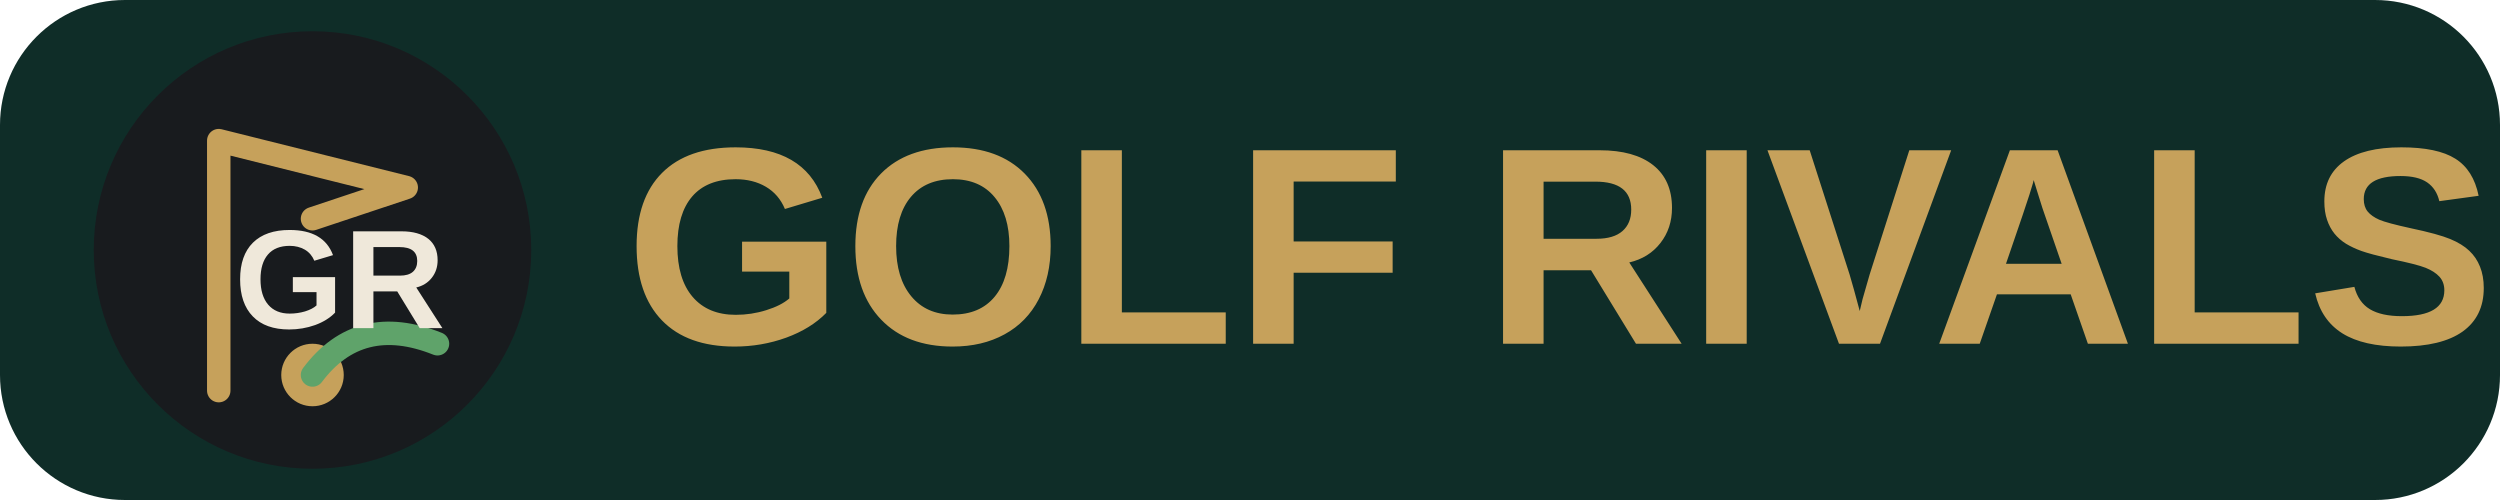
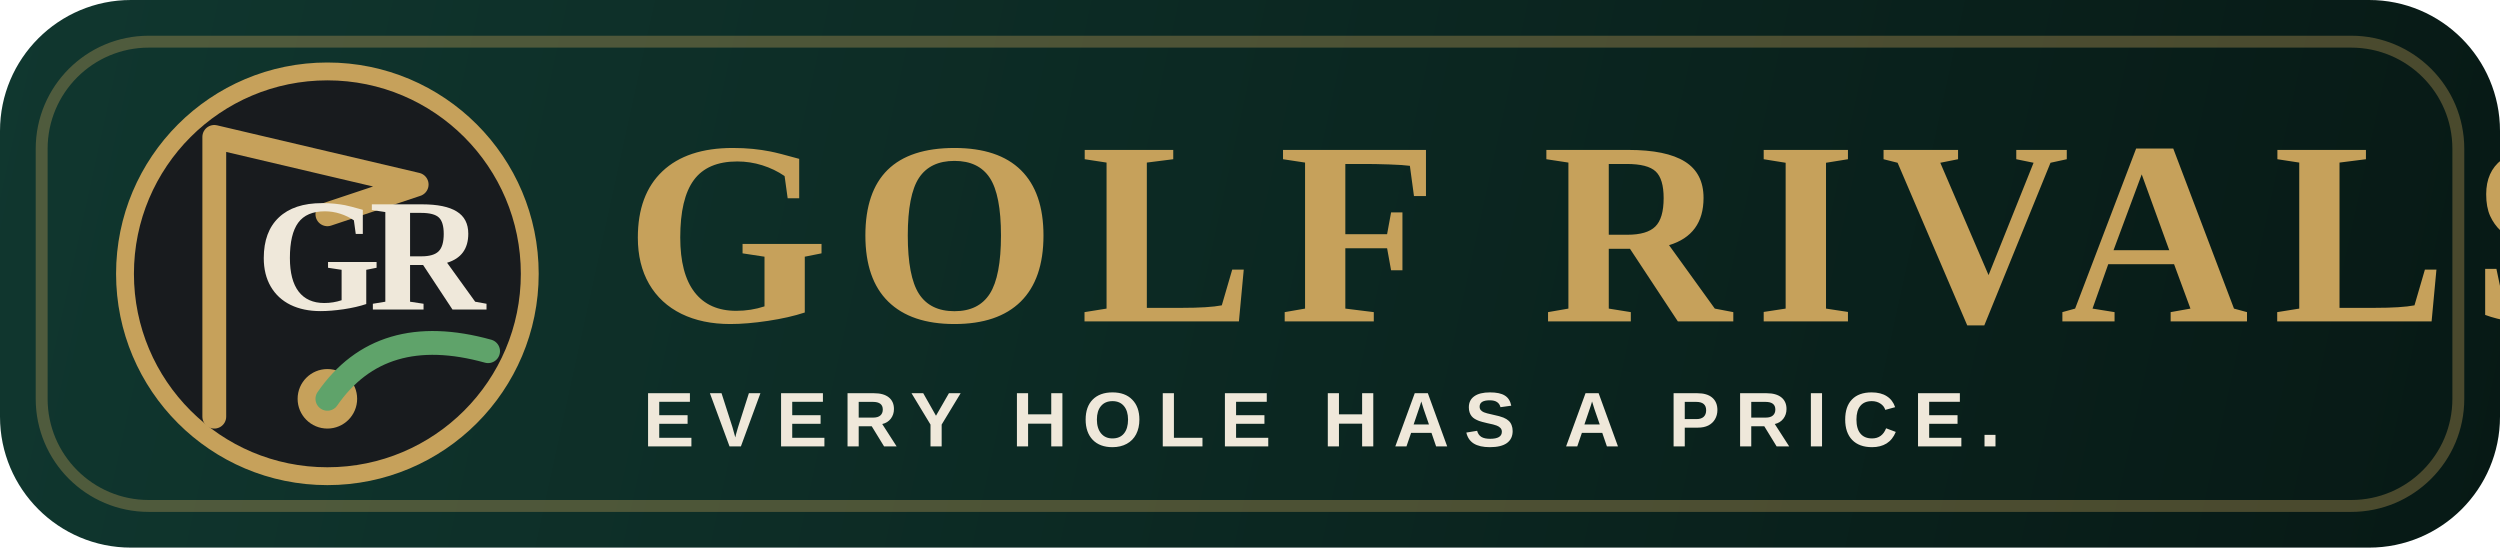
- <svg xmlns="http://www.w3.org/2000/svg" width="320" height="64" viewBox="0 0 320 64" fill="none">
-   <rect width="320" height="64" rx="16" fill="#0F2D28" />
-   <g>
-     <circle cx="40" cy="32" r="28" fill="#181B1E" />
-     <path d="M28 50V18L52 24L40 28" stroke="#C6A15B" stroke-width="3" stroke-linecap="round" stroke-linejoin="round" />
-     <circle cx="40" cy="48" r="4" fill="#C6A15B" />
-     <path d="M40 48Q46 40 56 44" stroke="#5FA36A" stroke-width="3" fill="none" stroke-linecap="round" />
-     <text x="30" y="42" font-family="Geist, Arial, sans-serif" font-size="18" font-weight="bold" fill="#EFE8DA">G</text>
-     <text x="44" y="42" font-family="Geist, Arial, sans-serif" font-size="18" font-weight="bold" fill="#EFE8DA">R</text>
-   </g>
-   <text x="80" y="44" font-family="Geist, Arial, sans-serif" font-size="36" font-weight="bold" fill="#C6A15B">GOLF RIVALS</text>
+ <svg xmlns="http://www.w3.org/2000/svg" width="420" height="92" viewBox="0 0 420 92" fill="none">
+   <defs>
+     <linearGradient id="bg" x1="0" y1="0" x2="420" y2="92" gradientUnits="userSpaceOnUse">
+       <stop stop-color="#10372F" />
+       <stop offset="1" stop-color="#071915" />
+     </linearGradient>
+   </defs>
+   <rect width="420" height="92" rx="22" fill="url(#bg)" />
+   <rect x="7" y="7" width="406" height="78" rx="18" stroke="#C6A15B" stroke-opacity="0.35" stroke-width="2" />
+   <circle cx="55" cy="46" r="34" fill="#181B1E" stroke="#C6A15B" stroke-width="3" />
+   <path d="M36 70V23L70 31L55 36" stroke="#C6A15B" stroke-width="4" stroke-linecap="round" stroke-linejoin="round" />
+   <circle cx="55" cy="67" r="5" fill="#C6A15B" />
+   <path d="M55 67Q64 54 82 59" stroke="#5FA36A" stroke-width="4" fill="none" stroke-linecap="round" />
+   <text x="43" y="52" font-family="Georgia, 'Times New Roman', serif" font-size="27" font-weight="900" fill="#EFE8DA">G</text>
+   <text x="62" y="52" font-family="Georgia, 'Times New Roman', serif" font-size="27" font-weight="900" fill="#EFE8DA">R</text>
+   <text x="105" y="54" font-family="Georgia, 'Times New Roman', serif" font-size="44" font-weight="900" letter-spacing="4" fill="#C6A15B">GOLF RIVALS</text>
+   <text x="108" y="75" font-family="Geist, Arial, sans-serif" font-size="13" font-weight="800" letter-spacing="2.5" fill="#EFE8DA">EVERY HOLE HAS A PRICE.</text>
</svg>
